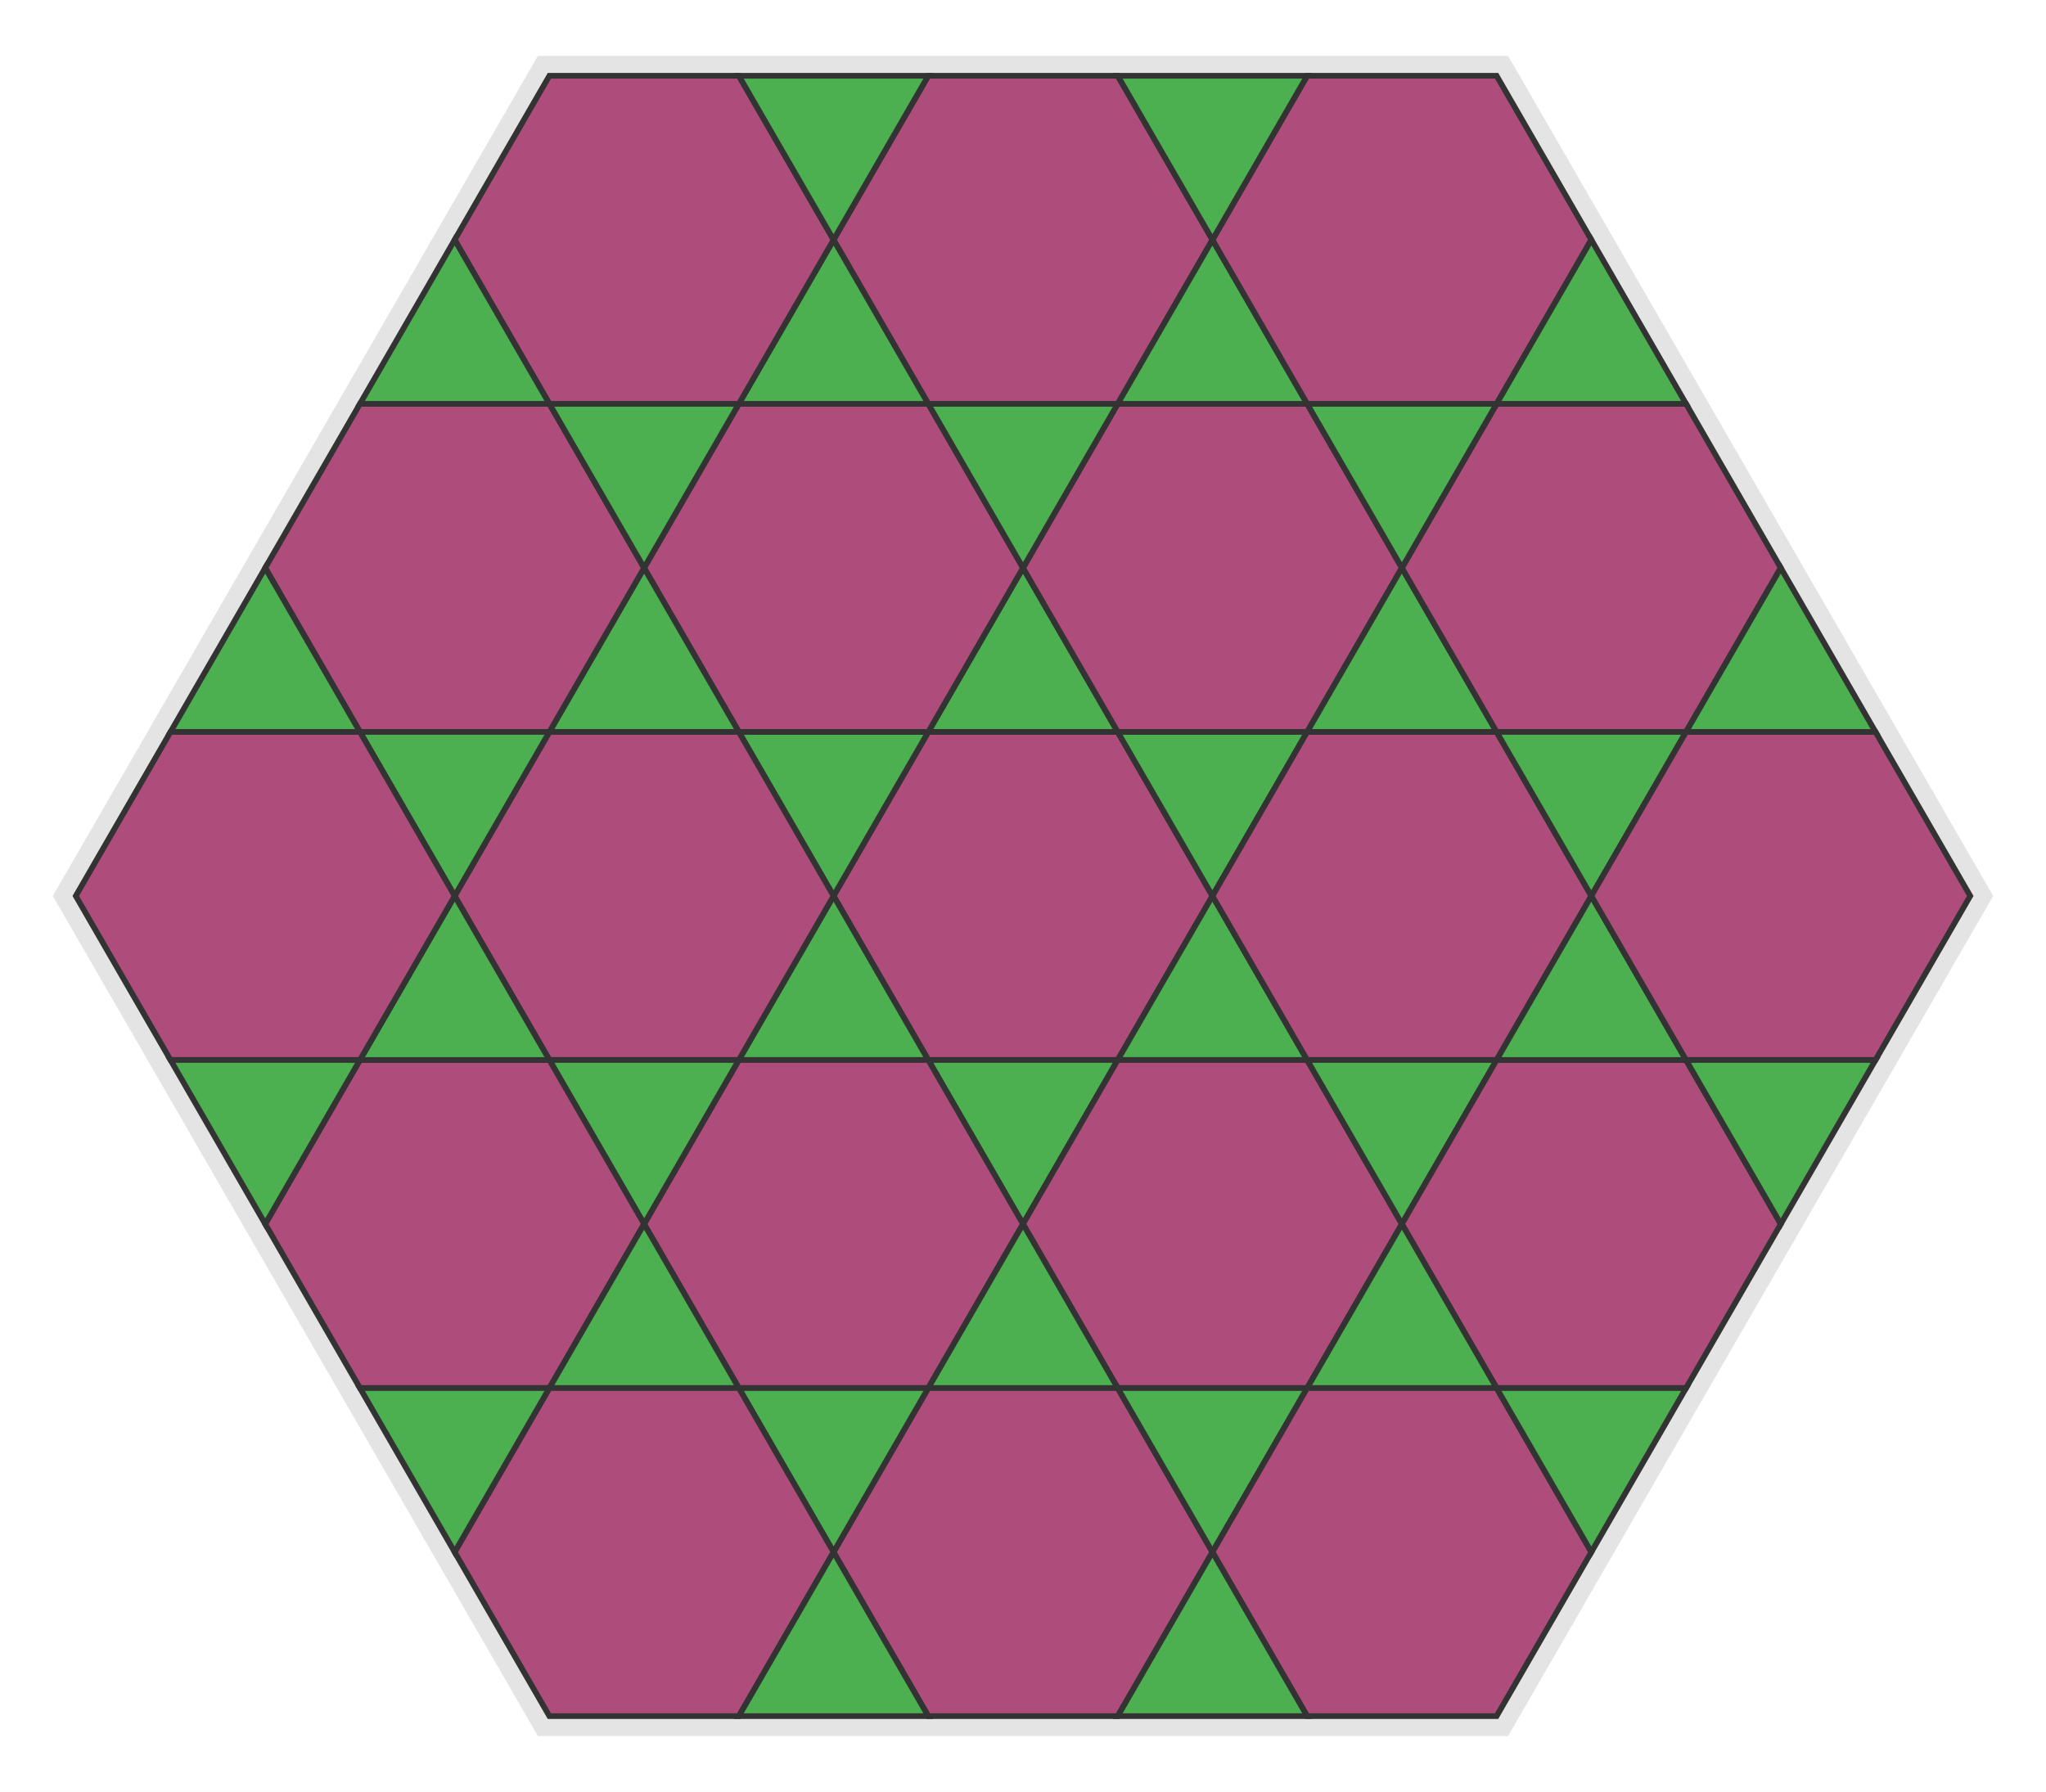
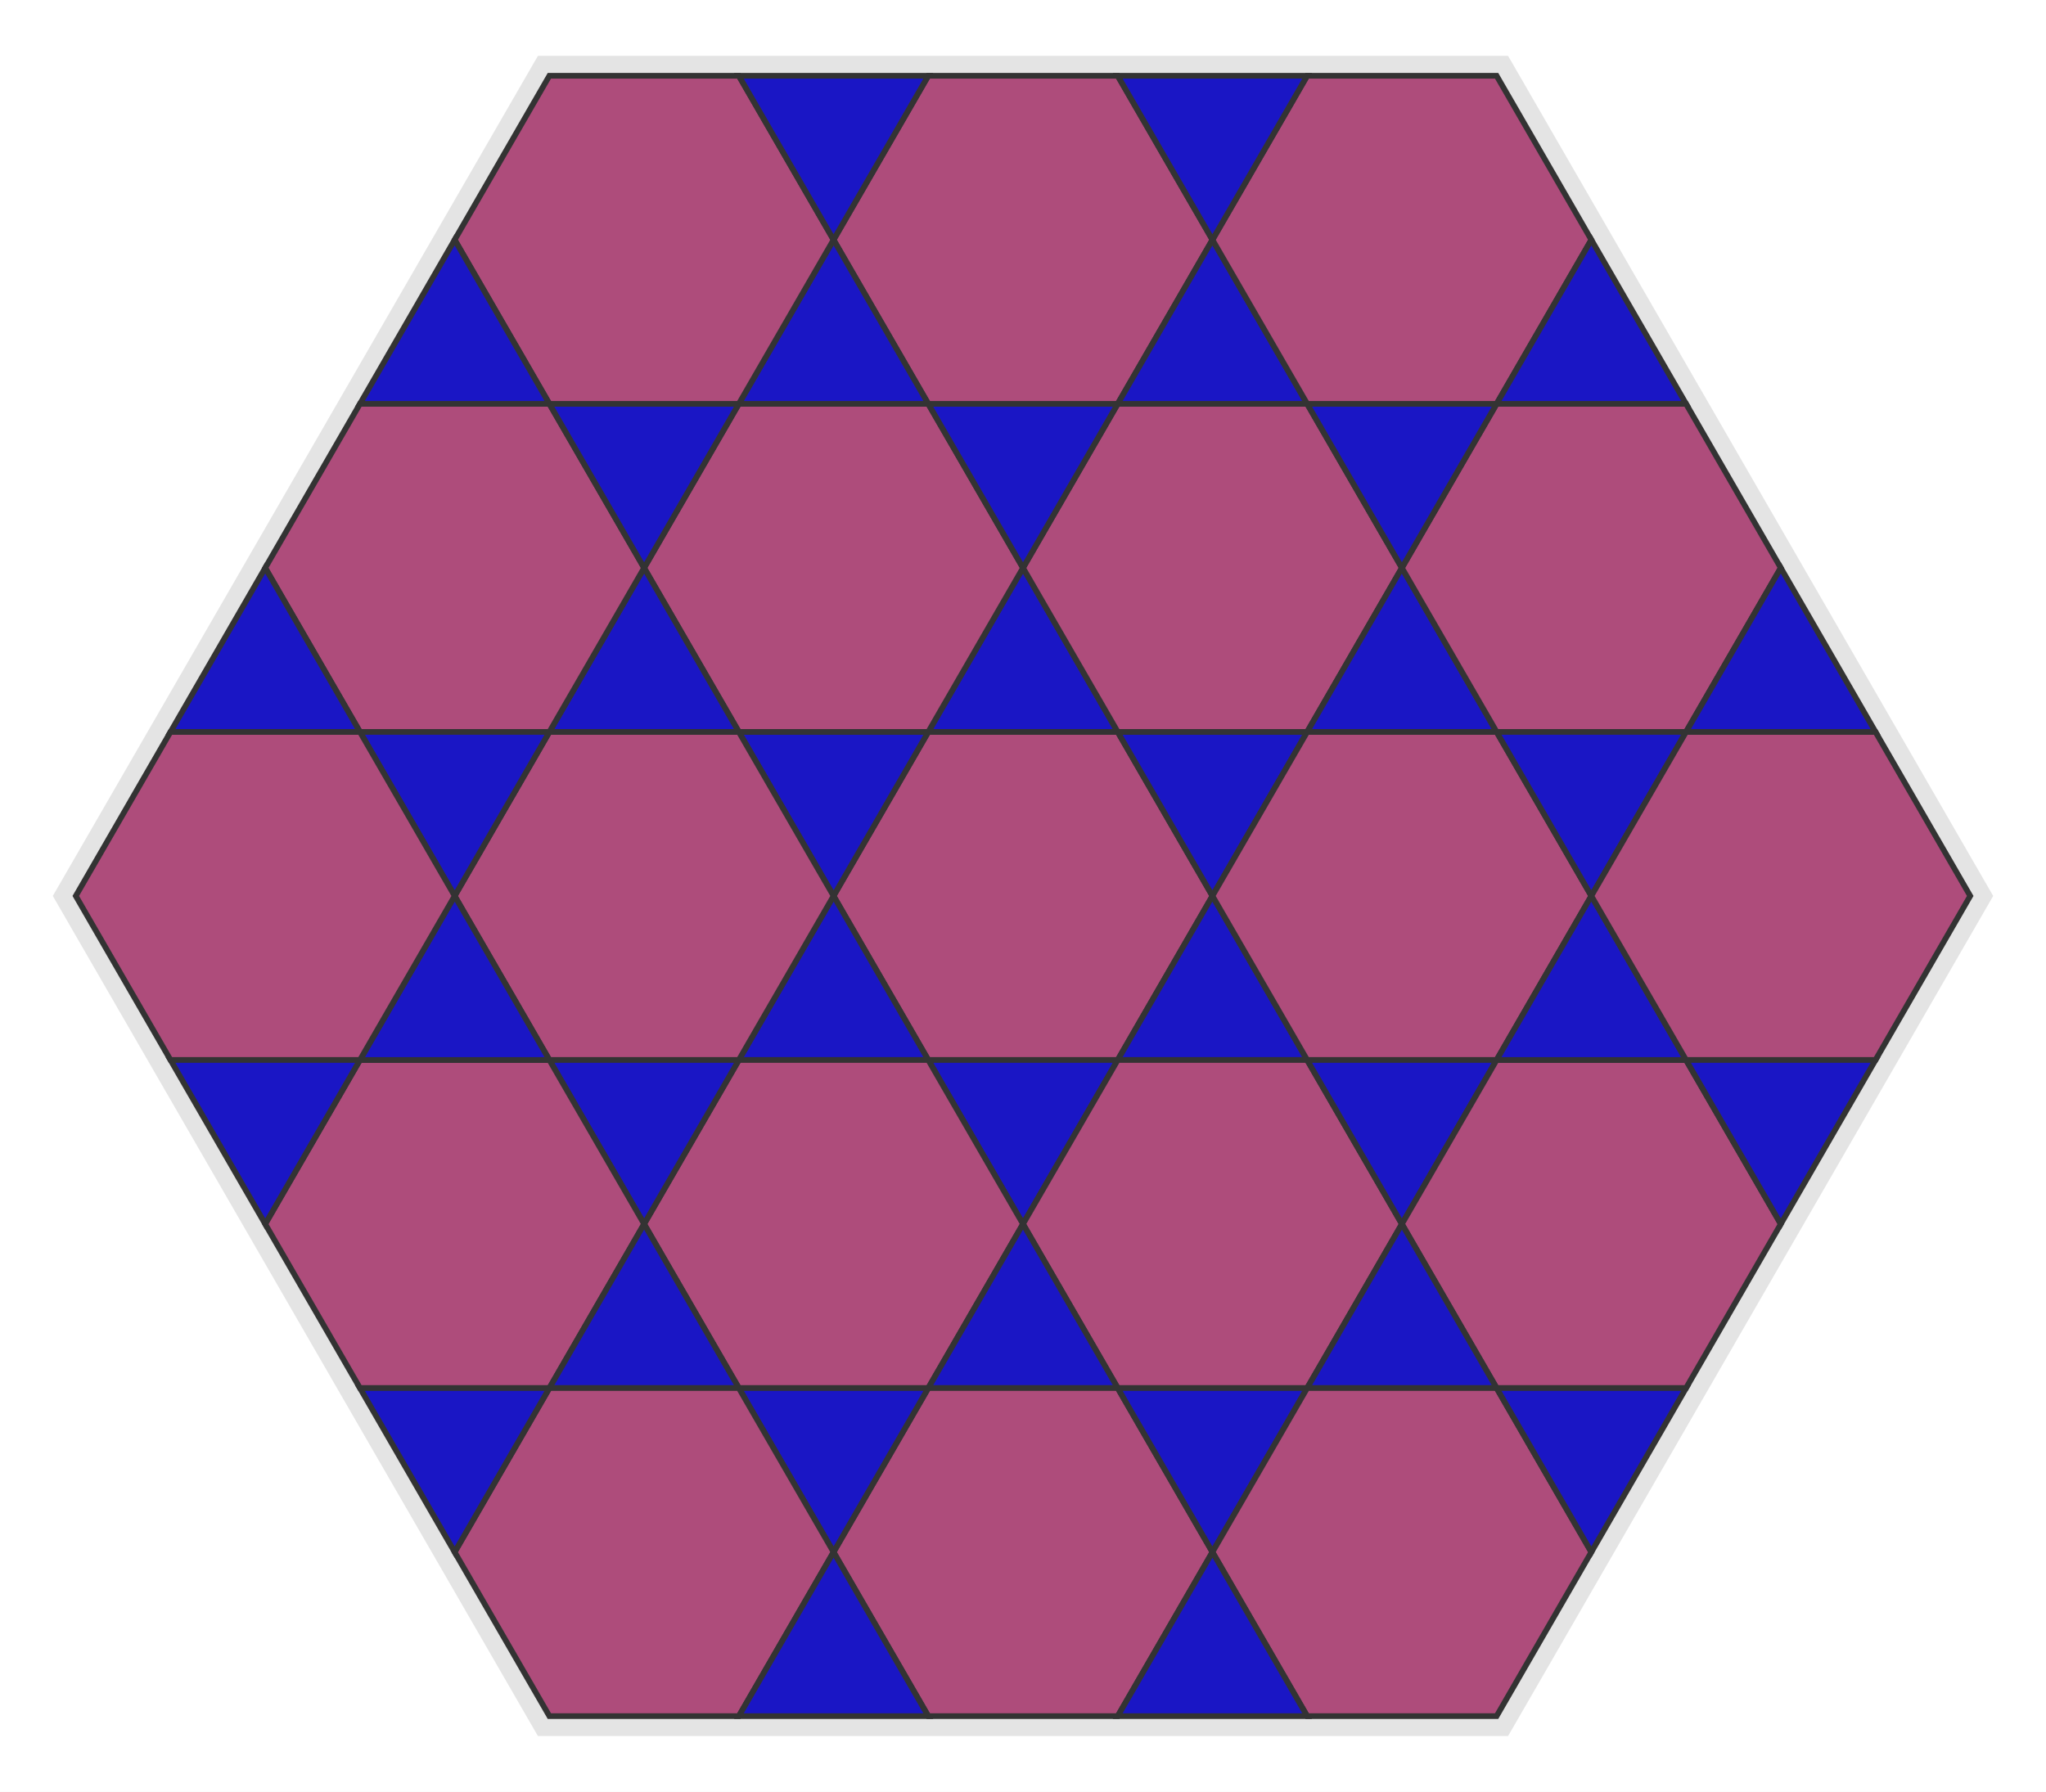
<svg xmlns="http://www.w3.org/2000/svg" width="540" height="473.013" viewBox="0 0 540 473.013">
  <rect width="100%" height="100%" fill="white" />
  <polygon data-nodes="41,55,56,57,44,45,70,71,72,48,49,67,68,69,52,53,64,65,66,32,33,61,62,63,36,37,58,59,60,40" points="245,20 195,20 145,20 120,63.301 95,106.603 70,149.904 45,193.205 20,236.506 45,279.808 70,323.109 95,366.41 120,409.711 145,453.013 195,453.013 245,453.013 295,453.013 345,453.013 395,453.013 420,409.711 445,366.41 470,323.109 495,279.808 520,236.506 495,193.205 470,149.904 445,106.603 420,63.301 395,20 345,20 295,20" fill="none" stroke="#e4e4e4" stroke-width="10.5" />
  <g id="tiling-polygons">
    <polygon data-nodes="1,2,3,4,5,6" points="245,193.205 220,236.506 245,279.808 295,279.808 320,236.506 295,193.205" fill="rgb(174,76,123)" stroke="#333" stroke-width="1.5" />
-     <polygon data-nodes="7,5,4" points="345,279.808 320,236.506 295,279.808" fill="rgb(76,175,80)" stroke="#333" stroke-width="1.5" />
-     <polygon data-nodes="8,1,6" points="270,149.904 245,193.205 295,193.205" fill="rgb(76,175,80)" stroke="#333" stroke-width="1.5" />
-     <polygon data-nodes="9,6,5" points="345,193.205 295,193.205 320,236.506" fill="rgb(76,175,80)" stroke="#333" stroke-width="1.5" />
-     <polygon data-nodes="10,2,1" points="195,193.205 220,236.506 245,193.205" fill="rgb(76,175,80)" stroke="#333" stroke-width="1.5" />
-     <polygon data-nodes="11,3,2" points="195,279.808 245,279.808 220,236.506" fill="rgb(76,175,80)" stroke="#333" stroke-width="1.5" />
-     <polygon data-nodes="12,4,3" points="270,323.109 295,279.808 245,279.808" fill="rgb(76,175,80)" stroke="#333" stroke-width="1.5" />
+     <polygon data-nodes="7,5,4" points="345,279.808 320,236.506 295,279.808" fill="rgb(26,22,197)" stroke="#333" stroke-width="1.5" />
+     <polygon data-nodes="8,1,6" points="270,149.904 245,193.205 295,193.205" fill="rgb(26,22,197)" stroke="#333" stroke-width="1.5" />
+     <polygon data-nodes="9,6,5" points="345,193.205 295,193.205 320,236.506" fill="rgb(26,22,197)" stroke="#333" stroke-width="1.5" />
+     <polygon data-nodes="10,2,1" points="195,193.205 220,236.506 245,193.205" fill="rgb(26,22,197)" stroke="#333" stroke-width="1.5" />
+     <polygon data-nodes="11,3,2" points="195,279.808 245,279.808 220,236.506" fill="rgb(26,22,197)" stroke="#333" stroke-width="1.5" />
+     <polygon data-nodes="12,4,3" points="270,323.109 295,279.808 245,279.808" fill="rgb(26,22,197)" stroke="#333" stroke-width="1.5" />
    <polygon data-nodes="13,14,15,7,4,12" points="295,366.41 345,366.41 370,323.109 345,279.808 295,279.808 270,323.109" fill="rgb(174,76,123)" stroke="#333" stroke-width="1.5" />
    <polygon data-nodes="11,16,17,18,12,3" points="195,279.808 170,323.109 195,366.41 245,366.41 270,323.109 245,279.808" fill="rgb(174,76,123)" stroke="#333" stroke-width="1.5" />
    <polygon data-nodes="7,19,20,21,9,5" points="345,279.808 395,279.808 420,236.506 395,193.205 345,193.205 320,236.506" fill="rgb(174,76,123)" stroke="#333" stroke-width="1.5" />
    <polygon data-nodes="22,23,24,8,6,9" points="370,149.904 345,106.603 295,106.603 270,149.904 295,193.205 345,193.205" fill="rgb(174,76,123)" stroke="#333" stroke-width="1.5" />
    <polygon data-nodes="25,26,27,10,1,8" points="245,106.603 195,106.603 170,149.904 195,193.205 245,193.205 270,149.904" fill="rgb(174,76,123)" stroke="#333" stroke-width="1.5" />
    <polygon data-nodes="28,29,30,11,2,10" points="145,193.205 120,236.506 145,279.808 195,279.808 220,236.506 195,193.205" fill="rgb(174,76,123)" stroke="#333" stroke-width="1.5" />
-     <polygon data-nodes="24,25,8" points="295,106.603 245,106.603 270,149.904" fill="rgb(76,175,80)" stroke="#333" stroke-width="1.5" />
-     <polygon data-nodes="27,28,10" points="170,149.904 145,193.205 195,193.205" fill="rgb(76,175,80)" stroke="#333" stroke-width="1.5" />
-     <polygon data-nodes="16,11,30" points="170,323.109 195,279.808 145,279.808" fill="rgb(76,175,80)" stroke="#333" stroke-width="1.5" />
-     <polygon data-nodes="18,13,12" points="245,366.41 295,366.41 270,323.109" fill="rgb(76,175,80)" stroke="#333" stroke-width="1.5" />
-     <polygon data-nodes="22,9,21" points="370,149.904 345,193.205 395,193.205" fill="rgb(76,175,80)" stroke="#333" stroke-width="1.5" />
-     <polygon data-nodes="15,19,7" points="370,323.109 395,279.808 345,279.808" fill="rgb(76,175,80)" stroke="#333" stroke-width="1.5" />
+     <polygon data-nodes="24,25,8" points="295,106.603 245,106.603 270,149.904" fill="rgb(26,22,197)" stroke="#333" stroke-width="1.5" />
+     <polygon data-nodes="27,28,10" points="170,149.904 145,193.205 195,193.205" fill="rgb(26,22,197)" stroke="#333" stroke-width="1.5" />
+     <polygon data-nodes="16,11,30" points="170,323.109 195,279.808 145,279.808" fill="rgb(26,22,197)" stroke="#333" stroke-width="1.5" />
+     <polygon data-nodes="18,13,12" points="245,366.41 295,366.41 270,323.109" fill="rgb(26,22,197)" stroke="#333" stroke-width="1.5" />
+     <polygon data-nodes="22,9,21" points="370,149.904 345,193.205 395,193.205" fill="rgb(26,22,197)" stroke="#333" stroke-width="1.5" />
+     <polygon data-nodes="15,19,7" points="370,323.109 395,279.808 345,279.808" fill="rgb(26,22,197)" stroke="#333" stroke-width="1.5" />
    <polygon data-nodes="31,32,33,34,19,15" points="395,366.41 445,366.41 470,323.109 445,279.808 395,279.808 370,323.109" fill="rgb(174,76,123)" stroke="#333" stroke-width="1.5" />
    <polygon data-nodes="35,36,37,38,22,21" points="445,193.205 470,149.904 445,106.603 395,106.603 370,149.904 395,193.205" fill="rgb(174,76,123)" stroke="#333" stroke-width="1.5" />
    <polygon data-nodes="39,40,41,42,25,24" points="320,63.301 295,20 245,20 220,63.301 245,106.603 295,106.603" fill="rgb(174,76,123)" stroke="#333" stroke-width="1.5" />
    <polygon data-nodes="43,44,45,46,28,27" points="145,106.603 95,106.603 70,149.904 95,193.205 145,193.205 170,149.904" fill="rgb(174,76,123)" stroke="#333" stroke-width="1.5" />
    <polygon data-nodes="47,48,49,50,16,30" points="95,279.808 70,323.109 95,366.41 145,366.41 170,323.109 145,279.808" fill="rgb(174,76,123)" stroke="#333" stroke-width="1.5" />
    <polygon data-nodes="51,52,53,54,13,18" points="220,409.711 245,453.013 295,453.013 320,409.711 295,366.41 245,366.41" fill="rgb(174,76,123)" stroke="#333" stroke-width="1.5" />
-     <polygon data-nodes="42,26,25" points="220,63.301 195,106.603 245,106.603" fill="rgb(76,175,80)" stroke="#333" stroke-width="1.5" />
-     <polygon data-nodes="43,27,26" points="145,106.603 170,149.904 195,106.603" fill="rgb(76,175,80)" stroke="#333" stroke-width="1.5" />
-     <polygon data-nodes="39,24,23" points="320,63.301 295,106.603 345,106.603" fill="rgb(76,175,80)" stroke="#333" stroke-width="1.5" />
-     <polygon data-nodes="38,23,22" points="395,106.603 345,106.603 370,149.904" fill="rgb(76,175,80)" stroke="#333" stroke-width="1.5" />
-     <polygon data-nodes="20,35,21" points="420,236.506 445,193.205 395,193.205" fill="rgb(76,175,80)" stroke="#333" stroke-width="1.5" />
-     <polygon data-nodes="20,19,34" points="420,236.506 395,279.808 445,279.808" fill="rgb(76,175,80)" stroke="#333" stroke-width="1.5" />
-     <polygon data-nodes="14,31,15" points="345,366.41 395,366.41 370,323.109" fill="rgb(76,175,80)" stroke="#333" stroke-width="1.5" />
-     <polygon data-nodes="14,13,54" points="345,366.41 295,366.41 320,409.711" fill="rgb(76,175,80)" stroke="#333" stroke-width="1.5" />
-     <polygon data-nodes="17,51,18" points="195,366.41 220,409.711 245,366.41" fill="rgb(76,175,80)" stroke="#333" stroke-width="1.5" />
-     <polygon data-nodes="17,16,50" points="195,366.41 170,323.109 145,366.41" fill="rgb(76,175,80)" stroke="#333" stroke-width="1.5" />
-     <polygon data-nodes="29,47,30" points="120,236.506 95,279.808 145,279.808" fill="rgb(76,175,80)" stroke="#333" stroke-width="1.5" />
-     <polygon data-nodes="46,29,28" points="95,193.205 120,236.506 145,193.205" fill="rgb(76,175,80)" stroke="#333" stroke-width="1.5" />
+     <polygon data-nodes="42,26,25" points="220,63.301 195,106.603 245,106.603" fill="rgb(26,22,197)" stroke="#333" stroke-width="1.5" />
+     <polygon data-nodes="43,27,26" points="145,106.603 170,149.904 195,106.603" fill="rgb(26,22,197)" stroke="#333" stroke-width="1.5" />
+     <polygon data-nodes="39,24,23" points="320,63.301 295,106.603 345,106.603" fill="rgb(26,22,197)" stroke="#333" stroke-width="1.5" />
+     <polygon data-nodes="38,23,22" points="395,106.603 345,106.603 370,149.904" fill="rgb(26,22,197)" stroke="#333" stroke-width="1.5" />
+     <polygon data-nodes="20,35,21" points="420,236.506 445,193.205 395,193.205" fill="rgb(26,22,197)" stroke="#333" stroke-width="1.5" />
+     <polygon data-nodes="20,19,34" points="420,236.506 395,279.808 445,279.808" fill="rgb(26,22,197)" stroke="#333" stroke-width="1.5" />
+     <polygon data-nodes="14,31,15" points="345,366.41 395,366.41 370,323.109" fill="rgb(26,22,197)" stroke="#333" stroke-width="1.5" />
+     <polygon data-nodes="14,13,54" points="345,366.41 295,366.41 320,409.711" fill="rgb(26,22,197)" stroke="#333" stroke-width="1.5" />
+     <polygon data-nodes="17,51,18" points="195,366.41 220,409.711 245,366.41" fill="rgb(26,22,197)" stroke="#333" stroke-width="1.5" />
+     <polygon data-nodes="17,16,50" points="195,366.41 170,323.109 145,366.41" fill="rgb(26,22,197)" stroke="#333" stroke-width="1.5" />
+     <polygon data-nodes="29,47,30" points="120,236.506 95,279.808 145,279.808" fill="rgb(26,22,197)" stroke="#333" stroke-width="1.5" />
+     <polygon data-nodes="46,29,28" points="95,193.205 120,236.506 145,193.205" fill="rgb(26,22,197)" stroke="#333" stroke-width="1.5" />
    <polygon data-nodes="55,56,57,43,26,42" points="195,20 145,20 120,63.301 145,106.603 195,106.603 220,63.301" fill="rgb(174,76,123)" stroke="#333" stroke-width="1.5" />
    <polygon data-nodes="58,59,60,39,23,38" points="420,63.301 395,20 345,20 320,63.301 345,106.603 395,106.603" fill="rgb(174,76,123)" stroke="#333" stroke-width="1.5" />
    <polygon data-nodes="61,62,63,35,20,34" points="495,279.808 520,236.506 495,193.205 445,193.205 420,236.506 445,279.808" fill="rgb(174,76,123)" stroke="#333" stroke-width="1.5" />
    <polygon data-nodes="54,64,65,66,31,14" points="320,409.711 345,453.013 395,453.013 420,409.711 395,366.41 345,366.41" fill="rgb(174,76,123)" stroke="#333" stroke-width="1.5" />
    <polygon data-nodes="50,67,68,69,51,17" points="145,366.41 120,409.711 145,453.013 195,453.013 220,409.711 195,366.41" fill="rgb(174,76,123)" stroke="#333" stroke-width="1.5" />
    <polygon data-nodes="46,70,71,72,47,29" points="95,193.205 45,193.205 20,236.506 45,279.808 95,279.808 120,236.506" fill="rgb(174,76,123)" stroke="#333" stroke-width="1.5" />
-     <polygon data-nodes="58,38,37" points="420,63.301 395,106.603 445,106.603" fill="rgb(76,175,80)" stroke="#333" stroke-width="1.5" />
-     <polygon data-nodes="63,36,35" points="495,193.205 470,149.904 445,193.205" fill="rgb(76,175,80)" stroke="#333" stroke-width="1.5" />
-     <polygon data-nodes="33,61,34" points="470,323.109 495,279.808 445,279.808" fill="rgb(76,175,80)" stroke="#333" stroke-width="1.5" />
-     <polygon data-nodes="66,32,31" points="420,409.711 445,366.41 395,366.41" fill="rgb(76,175,80)" stroke="#333" stroke-width="1.5" />
-     <polygon data-nodes="53,64,54" points="295,453.013 345,453.013 320,409.711" fill="rgb(76,175,80)" stroke="#333" stroke-width="1.5" />
-     <polygon data-nodes="69,52,51" points="195,453.013 245,453.013 220,409.711" fill="rgb(76,175,80)" stroke="#333" stroke-width="1.5" />
-     <polygon data-nodes="49,67,50" points="95,366.41 120,409.711 145,366.41" fill="rgb(76,175,80)" stroke="#333" stroke-width="1.5" />
-     <polygon data-nodes="72,48,47" points="45,279.808 70,323.109 95,279.808" fill="rgb(76,175,80)" stroke="#333" stroke-width="1.5" />
-     <polygon data-nodes="45,70,46" points="70,149.904 45,193.205 95,193.205" fill="rgb(76,175,80)" stroke="#333" stroke-width="1.5" />
-     <polygon data-nodes="57,44,43" points="120,63.301 95,106.603 145,106.603" fill="rgb(76,175,80)" stroke="#333" stroke-width="1.5" />
-     <polygon data-nodes="41,55,42" points="245,20 195,20 220,63.301" fill="rgb(76,175,80)" stroke="#333" stroke-width="1.5" />
-     <polygon data-nodes="60,40,39" points="345,20 295,20 320,63.301" fill="rgb(76,175,80)" stroke="#333" stroke-width="1.5" />
+     <polygon data-nodes="58,38,37" points="420,63.301 395,106.603 445,106.603" fill="rgb(26,22,197)" stroke="#333" stroke-width="1.5" />
+     <polygon data-nodes="63,36,35" points="495,193.205 470,149.904 445,193.205" fill="rgb(26,22,197)" stroke="#333" stroke-width="1.5" />
+     <polygon data-nodes="33,61,34" points="470,323.109 495,279.808 445,279.808" fill="rgb(26,22,197)" stroke="#333" stroke-width="1.5" />
+     <polygon data-nodes="66,32,31" points="420,409.711 445,366.41 395,366.41" fill="rgb(26,22,197)" stroke="#333" stroke-width="1.5" />
+     <polygon data-nodes="53,64,54" points="295,453.013 345,453.013 320,409.711" fill="rgb(26,22,197)" stroke="#333" stroke-width="1.5" />
+     <polygon data-nodes="69,52,51" points="195,453.013 245,453.013 220,409.711" fill="rgb(26,22,197)" stroke="#333" stroke-width="1.5" />
+     <polygon data-nodes="49,67,50" points="95,366.41 120,409.711 145,366.41" fill="rgb(26,22,197)" stroke="#333" stroke-width="1.5" />
+     <polygon data-nodes="72,48,47" points="45,279.808 70,323.109 95,279.808" fill="rgb(26,22,197)" stroke="#333" stroke-width="1.5" />
+     <polygon data-nodes="45,70,46" points="70,149.904 45,193.205 95,193.205" fill="rgb(26,22,197)" stroke="#333" stroke-width="1.5" />
+     <polygon data-nodes="57,44,43" points="120,63.301 95,106.603 145,106.603" fill="rgb(26,22,197)" stroke="#333" stroke-width="1.5" />
+     <polygon data-nodes="41,55,42" points="245,20 195,20 220,63.301" fill="rgb(26,22,197)" stroke="#333" stroke-width="1.5" />
+     <polygon data-nodes="60,40,39" points="345,20 295,20 320,63.301" fill="rgb(26,22,197)" stroke="#333" stroke-width="1.5" />
  </g>
</svg>
